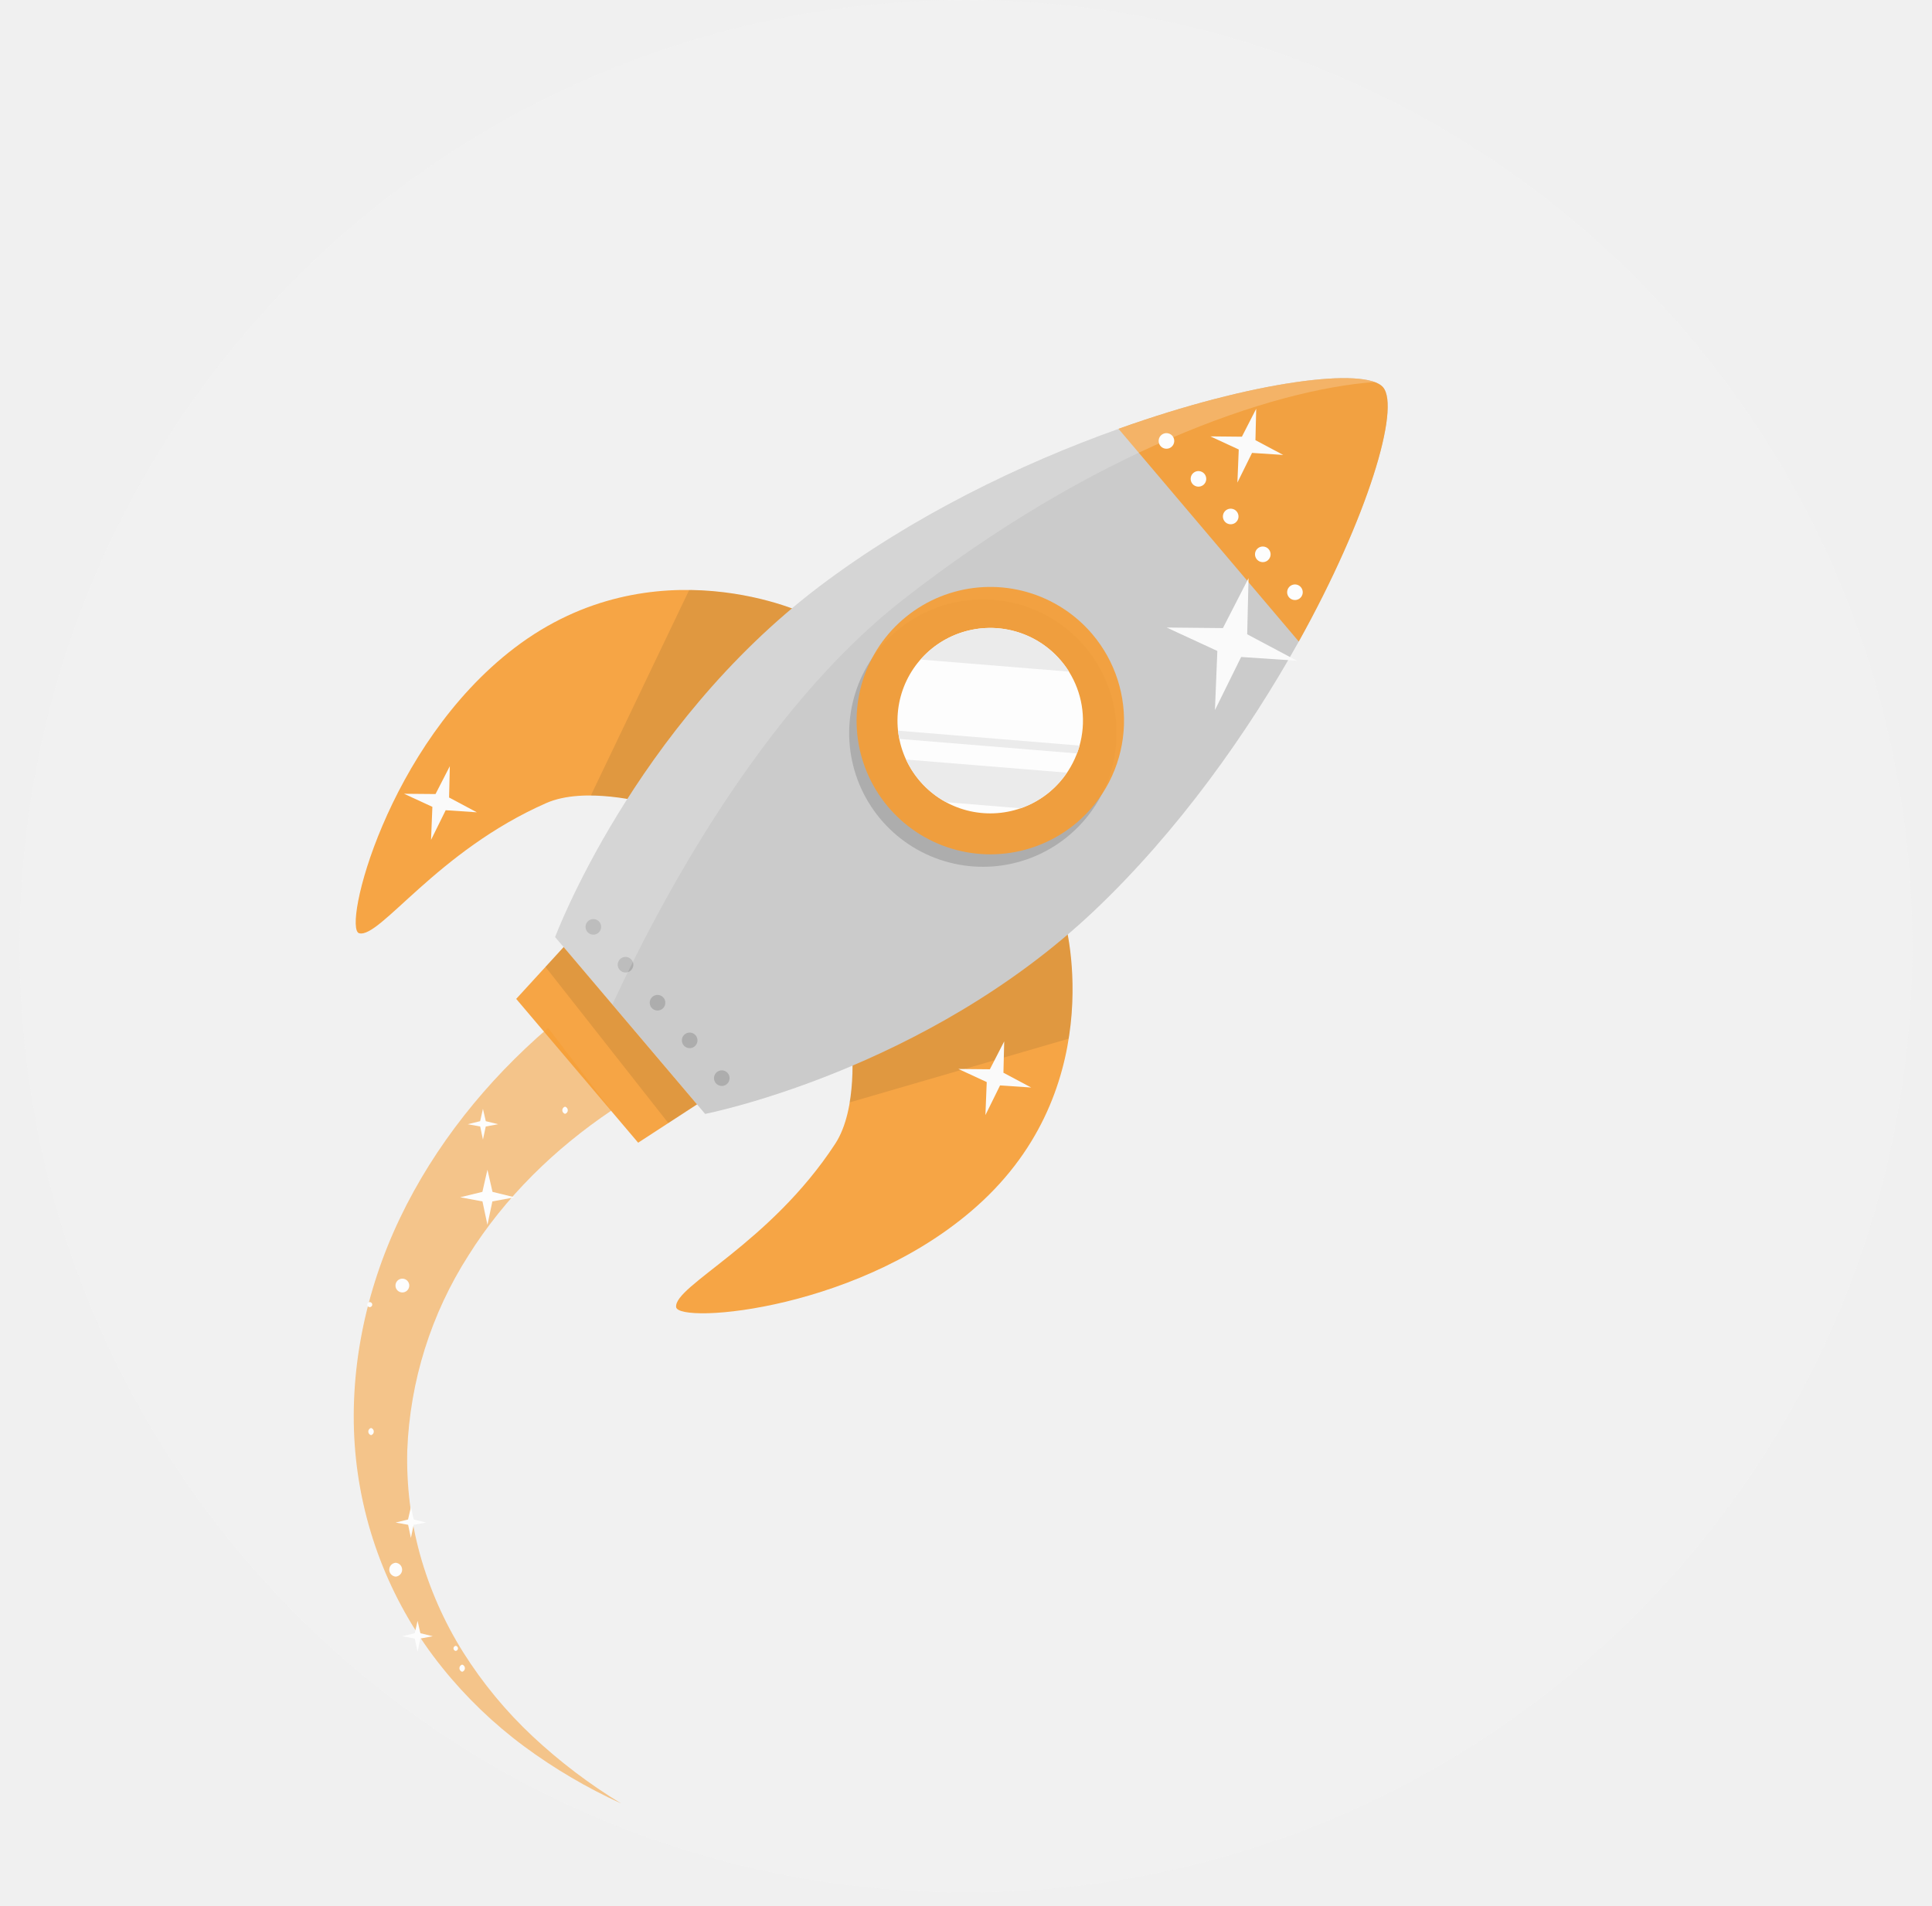
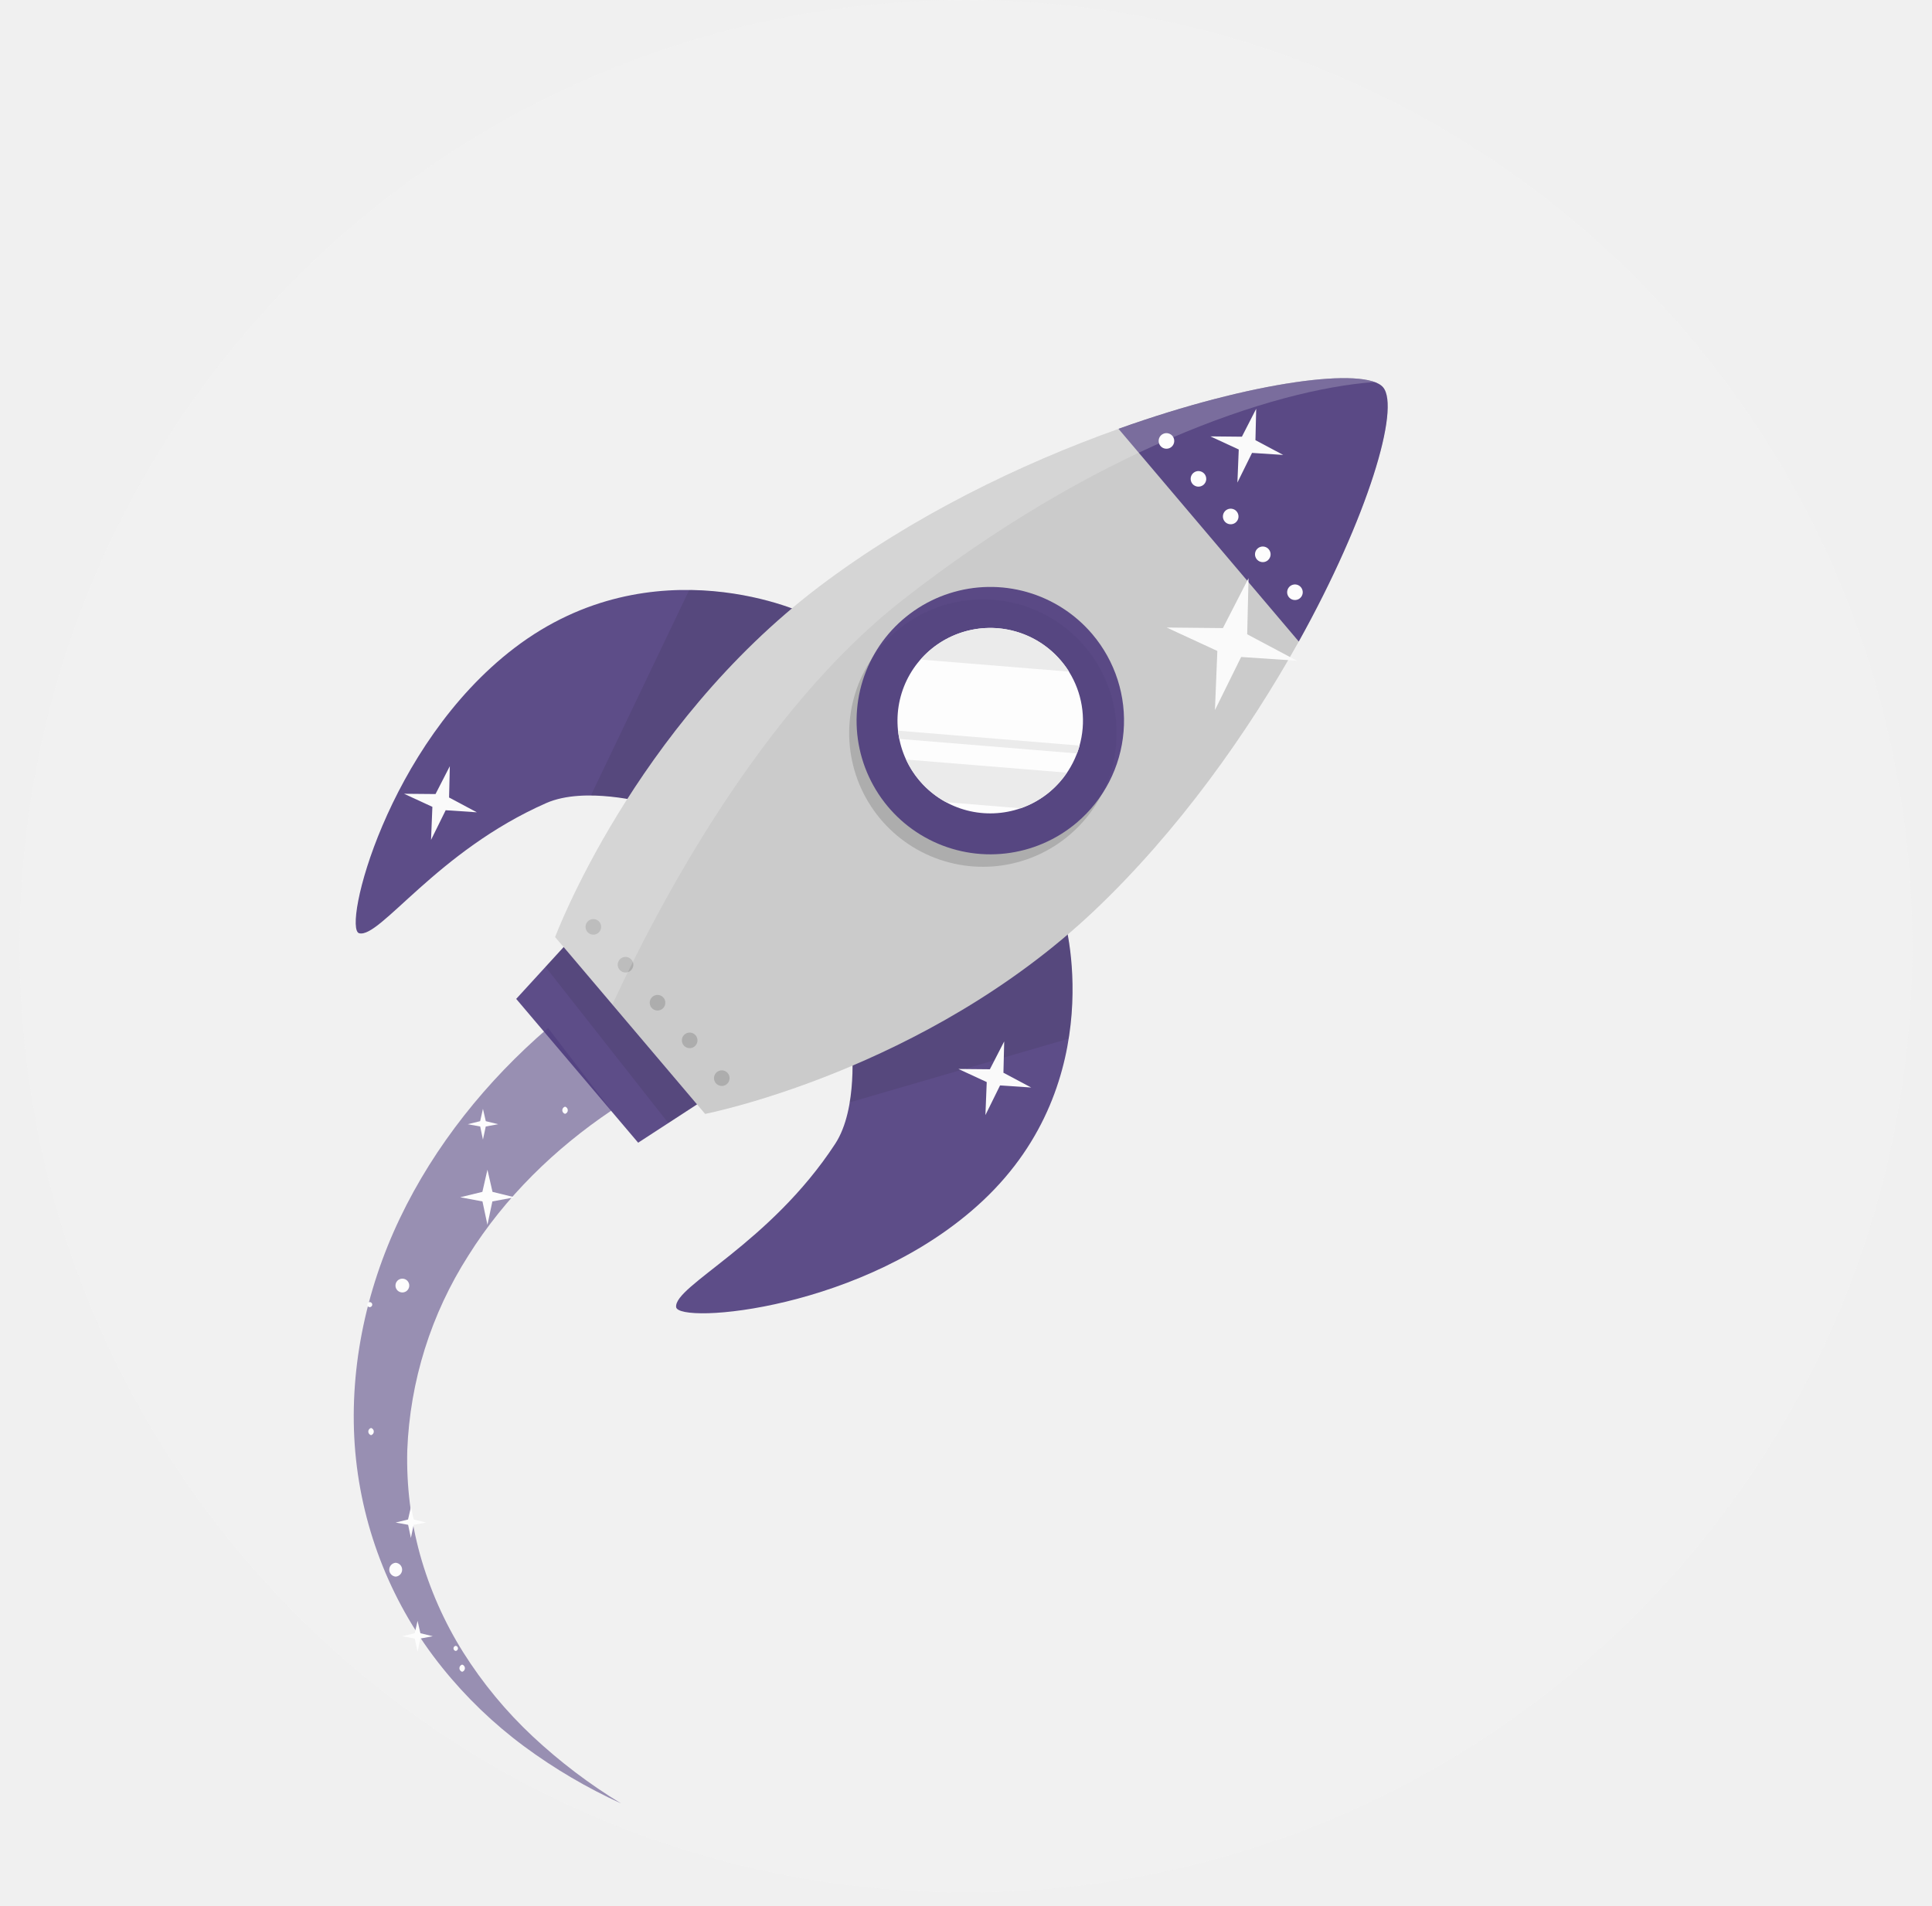
<svg xmlns="http://www.w3.org/2000/svg" width="75" height="74" viewBox="0 0 75 74" fill="none">
  <mask id="mask0_419_12014" style="mask-type:alpha" maskUnits="userSpaceOnUse" x="0" y="0" width="75" height="74">
    <circle cx="37.5" cy="36.742" r="36.742" fill="#00FFFFE5" />
  </mask>
  <g mask="url(#mask0_419_12014)">
    <circle cx="37.5" cy="36.742" r="36.742" fill="#F2F2F2" />
-     <path d="M31.432 23.929C31.329 23.806 25.368 21.041 19.97 25.161C15.007 28.948 13.284 36.067 13.943 36.238C14.75 36.447 16.961 33.05 21.206 31.183C22.711 30.521 25.106 31.183 25.106 31.183L31.432 23.929Z" fill="#F7941D" fill-opacity="0.9" />
+     <path d="M31.432 23.929C31.329 23.806 25.368 21.041 19.97 25.161C15.007 28.948 13.284 36.067 13.943 36.238C14.75 36.447 16.961 33.05 21.206 31.183C22.711 30.521 25.106 31.183 25.106 31.183L31.432 23.929Z" fill="#3b2770" fill-opacity="0.9" />
    <path opacity="0.1" d="M25.109 31.181C24.398 31 23.669 30.903 22.936 30.892C23.872 28.933 25.619 25.278 26.754 22.911C29.424 22.935 31.38 23.861 31.439 23.925L25.109 31.181Z" fill="black" />
-     <path d="M41.251 35.511C41.355 35.633 43.109 41.966 38.161 46.617C33.612 50.894 26.308 51.429 26.247 50.751C26.173 49.921 29.887 48.295 32.423 44.413C33.321 43.037 33.062 40.565 33.062 40.565L41.251 35.511Z" fill="#F7941D" fill-opacity="0.9" />
+     <path d="M41.251 35.511C41.355 35.633 43.109 41.966 38.161 46.617C33.612 50.894 26.308 51.429 26.247 50.751C26.173 49.921 29.887 48.295 32.423 44.413C33.321 43.037 33.062 40.565 33.062 40.565L41.251 35.511Z" fill="#3b2770" fill-opacity="0.9" />
    <path opacity="0.1" d="M41.482 40.333L32.982 42.806C33.096 42.065 33.121 41.312 33.056 40.565L41.246 35.511C41.311 35.58 41.917 37.68 41.482 40.333Z" fill="black" />
    <path d="M27.373 43.253L21.551 36.386C21.551 36.386 24.594 28.244 31.804 22.776C35.407 20.047 39.628 18.006 43.42 16.655C48.644 14.783 53.014 14.244 53.69 15.038C54.367 15.832 53.111 20.06 50.419 24.91C48.464 28.418 45.757 32.255 42.477 35.364C35.901 41.589 27.373 43.253 27.373 43.253Z" fill="#C7C7C7" />
    <path d="M41.516 32.424C40.733 33.089 39.77 33.506 38.75 33.624C37.73 33.741 36.697 33.553 35.784 33.084C34.87 32.614 34.117 31.885 33.618 30.987C33.119 30.089 32.898 29.063 32.982 28.04C33.067 27.016 33.453 26.04 34.092 25.236C34.731 24.432 35.594 23.836 36.572 23.522C37.55 23.209 38.599 23.192 39.586 23.475C40.574 23.758 41.455 24.328 42.119 25.111C43.007 26.162 43.443 27.521 43.33 28.892C43.217 30.264 42.565 31.534 41.516 32.424Z" fill="#A6A6A6" />
-     <path d="M41.801 31.942C41.018 32.606 40.055 33.023 39.035 33.14C38.015 33.257 36.983 33.069 36.07 32.599C35.157 32.13 34.403 31.4 33.905 30.502C33.406 29.605 33.185 28.579 33.27 27.556C33.354 26.533 33.74 25.557 34.378 24.753C35.017 23.949 35.88 23.352 36.857 23.039C37.835 22.725 38.884 22.708 39.871 22.991C40.858 23.273 41.74 23.842 42.404 24.625C43.294 25.675 43.73 27.036 43.617 28.408C43.504 29.78 42.851 31.052 41.801 31.942Z" fill="#F7941D" fill-opacity="0.9" />
+     <path d="M41.801 31.942C41.018 32.606 40.055 33.023 39.035 33.14C38.015 33.257 36.983 33.069 36.07 32.599C35.157 32.13 34.403 31.4 33.905 30.502C33.406 29.605 33.185 28.579 33.27 27.556C33.354 26.533 33.74 25.557 34.378 24.753C35.017 23.949 35.88 23.352 36.857 23.039C37.835 22.725 38.884 22.708 39.871 22.991C40.858 23.273 41.74 23.842 42.404 24.625C43.294 25.675 43.73 27.036 43.617 28.408C43.504 29.78 42.851 31.052 41.801 31.942Z" fill="#3b2770" fill-opacity="0.9" />
    <path d="M40.773 30.726C40.23 31.188 39.563 31.478 38.855 31.56C38.147 31.642 37.431 31.512 36.797 31.187C36.164 30.862 35.64 30.356 35.294 29.733C34.948 29.111 34.794 28.4 34.852 27.69C34.91 26.98 35.177 26.303 35.62 25.745C36.063 25.187 36.661 24.773 37.339 24.555C38.018 24.337 38.745 24.325 39.43 24.521C40.115 24.717 40.727 25.111 41.187 25.655C41.804 26.383 42.107 27.325 42.029 28.276C41.952 29.227 41.5 30.108 40.773 30.726Z" fill="white" />
    <path d="M40.776 30.726C40.436 31.015 40.045 31.239 39.624 31.386L36.726 31.149C36.334 30.937 35.985 30.653 35.697 30.312C35.486 30.064 35.31 29.789 35.174 29.493L41.419 30.002C41.239 30.271 41.022 30.515 40.776 30.726Z" fill="#EBEBEB" />
    <path d="M41.5 26.08L35.736 25.61C35.852 25.477 35.978 25.352 36.113 25.238C36.841 24.621 37.784 24.318 38.734 24.395C39.685 24.473 40.567 24.925 41.184 25.652C41.3 25.787 41.406 25.929 41.5 26.08Z" fill="#EBEBEB" />
    <path d="M41.811 29.256L34.914 28.692C34.891 28.586 34.874 28.479 34.863 28.372L41.911 28.951C41.883 29.05 41.849 29.153 41.811 29.256Z" fill="#EBEBEB" />
-     <path d="M50.418 24.91L43.42 16.651C48.643 14.783 53.014 14.244 53.69 15.038C54.367 15.832 53.116 20.061 50.418 24.91Z" fill="#F7941D" fill-opacity="0.9" />
+     <path d="M50.418 24.91L43.42 16.651C48.643 14.783 53.014 14.244 53.69 15.038C54.367 15.832 53.116 20.061 50.418 24.91Z" fill="#3b2770" fill-opacity="0.9" />
    <path d="M45.478 17.352C45.432 17.391 45.376 17.416 45.316 17.422C45.257 17.429 45.197 17.419 45.143 17.391C45.09 17.364 45.046 17.321 45.017 17.269C44.988 17.217 44.975 17.157 44.98 17.097C44.984 17.037 45.007 16.98 45.044 16.933C45.081 16.886 45.132 16.852 45.189 16.833C45.246 16.815 45.307 16.814 45.365 16.831C45.422 16.847 45.474 16.88 45.513 16.926C45.564 16.987 45.59 17.067 45.583 17.146C45.577 17.226 45.539 17.3 45.478 17.352Z" fill="white" />
    <path d="M46.724 18.822C46.693 18.848 46.658 18.869 46.62 18.881C46.582 18.894 46.541 18.899 46.501 18.896C46.461 18.893 46.422 18.883 46.386 18.864C46.35 18.846 46.318 18.821 46.292 18.79C46.266 18.759 46.247 18.724 46.235 18.685C46.223 18.647 46.218 18.606 46.222 18.566C46.226 18.526 46.237 18.487 46.256 18.452C46.275 18.416 46.301 18.385 46.332 18.36C46.394 18.309 46.472 18.285 46.551 18.293C46.63 18.3 46.703 18.338 46.755 18.399C46.806 18.459 46.831 18.538 46.826 18.617C46.82 18.696 46.783 18.769 46.724 18.822Z" fill="white" />
    <path d="M47.967 20.29C47.921 20.327 47.865 20.35 47.806 20.356C47.746 20.362 47.687 20.35 47.634 20.323C47.582 20.295 47.538 20.252 47.51 20.2C47.481 20.148 47.469 20.089 47.474 20.03C47.479 19.97 47.501 19.914 47.538 19.867C47.574 19.821 47.624 19.786 47.681 19.767C47.737 19.749 47.798 19.747 47.855 19.763C47.912 19.778 47.964 19.81 48.003 19.855C48.03 19.885 48.051 19.921 48.063 19.96C48.076 19.998 48.081 20.039 48.078 20.08C48.075 20.121 48.063 20.16 48.044 20.196C48.025 20.232 47.998 20.264 47.967 20.29Z" fill="white" />
    <path d="M49.214 21.759C49.168 21.796 49.112 21.82 49.053 21.826C48.993 21.832 48.934 21.82 48.881 21.793C48.829 21.765 48.785 21.723 48.757 21.671C48.728 21.619 48.715 21.56 48.72 21.5C48.724 21.441 48.746 21.385 48.783 21.338C48.82 21.291 48.869 21.256 48.926 21.237C48.982 21.218 49.043 21.217 49.1 21.232C49.157 21.247 49.209 21.279 49.248 21.324C49.275 21.354 49.296 21.39 49.309 21.429C49.322 21.467 49.327 21.508 49.324 21.549C49.32 21.589 49.309 21.629 49.29 21.665C49.271 21.701 49.245 21.733 49.214 21.759Z" fill="white" />
    <path d="M50.465 23.228C50.42 23.266 50.364 23.291 50.304 23.297C50.245 23.304 50.184 23.293 50.131 23.266C50.078 23.239 50.034 23.196 50.005 23.144C49.976 23.092 49.963 23.032 49.968 22.972C49.973 22.913 49.995 22.856 50.032 22.809C50.069 22.762 50.12 22.727 50.177 22.709C50.234 22.69 50.295 22.689 50.352 22.705C50.41 22.722 50.461 22.755 50.5 22.8C50.526 22.831 50.546 22.866 50.558 22.904C50.57 22.942 50.575 22.982 50.572 23.021C50.568 23.061 50.557 23.1 50.539 23.135C50.521 23.171 50.496 23.202 50.465 23.228Z" fill="white" />
    <path d="M23.224 36.225C23.163 36.275 23.084 36.299 23.005 36.292C22.926 36.285 22.853 36.246 22.802 36.186C22.751 36.125 22.726 36.047 22.731 35.968C22.737 35.889 22.774 35.815 22.833 35.763C22.863 35.736 22.899 35.716 22.937 35.703C22.975 35.69 23.015 35.685 23.055 35.688C23.096 35.691 23.135 35.702 23.171 35.721C23.207 35.739 23.238 35.764 23.265 35.795C23.291 35.825 23.31 35.861 23.322 35.899C23.334 35.938 23.339 35.978 23.335 36.018C23.331 36.058 23.32 36.097 23.3 36.133C23.282 36.168 23.256 36.2 23.224 36.225Z" fill="#A6A6A6" />
    <path d="M24.475 37.694C24.43 37.732 24.373 37.755 24.314 37.761C24.255 37.767 24.196 37.756 24.143 37.728C24.09 37.701 24.047 37.658 24.018 37.606C23.989 37.554 23.977 37.495 23.981 37.436C23.986 37.377 24.008 37.32 24.045 37.273C24.081 37.227 24.131 37.192 24.187 37.173C24.244 37.154 24.305 37.152 24.362 37.168C24.419 37.183 24.471 37.215 24.51 37.26C24.537 37.29 24.558 37.326 24.571 37.364C24.583 37.403 24.588 37.444 24.585 37.484C24.582 37.525 24.57 37.564 24.552 37.6C24.533 37.636 24.507 37.668 24.475 37.694Z" fill="#A6A6A6" />
    <path d="M25.721 39.167C25.676 39.205 25.619 39.23 25.56 39.236C25.5 39.243 25.44 39.232 25.387 39.205C25.334 39.178 25.29 39.135 25.261 39.083C25.232 39.031 25.219 38.971 25.224 38.911C25.229 38.851 25.251 38.794 25.288 38.748C25.325 38.701 25.375 38.666 25.433 38.648C25.489 38.629 25.551 38.628 25.608 38.644C25.666 38.661 25.717 38.694 25.756 38.739C25.782 38.77 25.801 38.805 25.814 38.843C25.826 38.88 25.831 38.92 25.827 38.96C25.824 39 25.813 39.039 25.795 39.074C25.777 39.109 25.752 39.141 25.721 39.167Z" fill="#A6A6A6" />
    <path d="M26.966 40.631C26.92 40.669 26.864 40.692 26.805 40.698C26.745 40.704 26.686 40.693 26.633 40.665C26.581 40.638 26.537 40.596 26.508 40.544C26.48 40.492 26.467 40.432 26.472 40.373C26.476 40.314 26.498 40.257 26.535 40.21C26.572 40.164 26.621 40.129 26.678 40.11C26.734 40.091 26.795 40.089 26.852 40.105C26.91 40.12 26.961 40.152 27 40.197C27.027 40.227 27.048 40.263 27.061 40.301C27.074 40.34 27.079 40.381 27.075 40.421C27.072 40.462 27.061 40.501 27.042 40.537C27.023 40.574 26.997 40.605 26.966 40.631Z" fill="#A6A6A6" />
    <path d="M28.211 42.099C28.165 42.137 28.109 42.16 28.05 42.166C27.991 42.172 27.931 42.16 27.878 42.132C27.826 42.105 27.783 42.062 27.754 42.01C27.726 41.958 27.713 41.898 27.718 41.839C27.723 41.78 27.745 41.724 27.782 41.677C27.819 41.63 27.868 41.595 27.925 41.577C27.981 41.558 28.042 41.556 28.099 41.572C28.156 41.588 28.208 41.62 28.247 41.664C28.274 41.695 28.295 41.731 28.308 41.769C28.321 41.808 28.325 41.849 28.322 41.89C28.319 41.93 28.307 41.97 28.288 42.006C28.269 42.042 28.243 42.074 28.211 42.099Z" fill="#A6A6A6" />
    <path opacity="0.2" d="M53.363 14.834C49.332 15.124 42.351 17.564 35.006 23.325C29.578 27.581 25.618 35.028 23.772 39.006L21.551 36.386C21.551 36.386 24.594 28.244 31.804 22.776C35.407 20.047 39.628 18.006 43.42 16.655C48.102 14.976 52.096 14.367 53.363 14.834Z" fill="white" />
-     <path d="M24.773 44.371L20.039 38.787L21.881 36.774L27.059 42.883L24.773 44.371Z" fill="#F7941D" fill-opacity="0.9" />
+     <path d="M24.773 44.371L20.039 38.787L21.881 36.774L27.059 42.883L24.773 44.371Z" fill="#3b2770" fill-opacity="0.9" />
    <path opacity="0.1" d="M27.059 42.883L25.944 43.608L21.176 37.544L21.88 36.776L27.059 42.883Z" fill="black" />
    <path d="M50.344 25.656L48.181 25.511L47.164 27.572L47.257 25.277L45.289 24.367L47.474 24.388L48.468 22.451L48.416 24.628L50.344 25.656Z" fill="#FCFCFC" />
    <path d="M49.814 17.665L48.604 17.586L48.036 18.738L48.088 17.454L46.988 16.945L48.21 16.957L48.765 15.874L48.736 17.092L49.814 17.665Z" fill="#FCFCFC" />
    <path d="M40.031 42.228L38.822 42.147L38.254 43.299L38.305 42.017L37.205 41.508L38.427 41.52L38.983 40.438L38.953 41.655L40.031 42.228Z" fill="#FCFCFC" />
    <path d="M18.511 31.542L17.301 31.461L16.733 32.613L16.785 31.33L15.685 30.822L16.907 30.833L17.462 29.751L17.433 30.967L18.511 31.542Z" fill="#FCFCFC" />
-     <path opacity="0.6" d="M23.732 43.125C21.537 44.604 19.599 46.492 18.185 48.748C16.734 51.016 15.914 53.629 15.81 56.319C15.776 57.683 15.942 59.044 16.304 60.359C16.677 61.698 17.241 62.977 17.979 64.155C18.735 65.355 19.641 66.452 20.676 67.421C21.729 68.406 22.881 69.28 24.113 70.029C22.784 69.422 21.521 68.679 20.346 67.811C19.156 66.929 18.084 65.898 17.158 64.742C15.237 62.351 14.067 59.445 13.793 56.39C13.521 53.303 14.173 50.134 15.523 47.307C16.874 44.48 18.892 41.969 21.277 39.917L23.732 43.125Z" fill="#F7941D" fill-opacity="0.9" />
+     <path opacity="0.6" d="M23.732 43.125C21.537 44.604 19.599 46.492 18.185 48.748C16.734 51.016 15.914 53.629 15.81 56.319C15.776 57.683 15.942 59.044 16.304 60.359C16.677 61.698 17.241 62.977 17.979 64.155C18.735 65.355 19.641 66.452 20.676 67.421C21.729 68.406 22.881 69.28 24.113 70.029C22.784 69.422 21.521 68.679 20.346 67.811C19.156 66.929 18.084 65.898 17.158 64.742C15.237 62.351 14.067 59.445 13.793 56.39C13.521 53.303 14.173 50.134 15.523 47.307C16.874 44.48 18.892 41.969 21.277 39.917L23.732 43.125Z" fill="#3b2770" fill-opacity="0.9" />
    <path d="M19.978 46.491L19.114 46.651L18.922 47.56L18.729 46.651L17.865 46.49L18.726 46.28L18.922 45.42L19.119 46.28L19.978 46.491Z" fill="white" />
    <path d="M16.8 63.535L16.317 63.625L16.21 64.134L16.102 63.625L15.619 63.535L16.1 63.418L16.21 62.938L16.32 63.418L16.8 63.535Z" fill="white" />
    <path d="M16.54 59.12L16.058 59.208L15.951 59.718L15.843 59.208L15.359 59.12L15.84 59.002L15.951 58.522L16.061 59.002L16.54 59.12Z" fill="white" />
    <path d="M19.339 43.653L18.857 43.742L18.748 44.251L18.641 43.742L18.158 43.653L18.639 43.535L18.748 43.056L18.858 43.535L19.339 43.653Z" fill="white" />
    <path d="M17.941 64.636C17.91 64.645 17.883 64.663 17.864 64.688C17.845 64.713 17.834 64.744 17.834 64.776C17.834 64.808 17.845 64.839 17.864 64.864C17.883 64.889 17.91 64.907 17.941 64.916C17.972 64.907 17.999 64.889 18.018 64.864C18.037 64.839 18.048 64.808 18.048 64.776C18.048 64.744 18.037 64.713 18.018 64.688C17.999 64.663 17.972 64.645 17.941 64.636Z" fill="white" />
    <path d="M21.935 42.971C21.904 42.98 21.877 42.998 21.858 43.023C21.839 43.048 21.828 43.079 21.828 43.111C21.828 43.143 21.839 43.174 21.858 43.199C21.877 43.224 21.904 43.242 21.935 43.251C21.966 43.242 21.993 43.224 22.012 43.199C22.032 43.174 22.042 43.143 22.042 43.111C22.042 43.079 22.032 43.048 22.012 43.023C21.993 42.998 21.966 42.98 21.935 42.971Z" fill="white" />
    <path d="M14.404 55.448C14.373 55.457 14.346 55.475 14.327 55.5C14.307 55.525 14.297 55.556 14.297 55.588C14.297 55.62 14.307 55.651 14.327 55.676C14.346 55.701 14.373 55.719 14.404 55.728C14.434 55.719 14.462 55.701 14.481 55.676C14.5 55.651 14.511 55.62 14.511 55.588C14.511 55.556 14.5 55.525 14.481 55.5C14.462 55.475 14.434 55.457 14.404 55.448Z" fill="white" />
    <path d="M17.692 63.908C17.667 63.911 17.645 63.922 17.629 63.941C17.613 63.959 17.604 63.983 17.604 64.007C17.604 64.031 17.613 64.055 17.629 64.073C17.645 64.092 17.667 64.103 17.692 64.106C17.716 64.103 17.738 64.092 17.754 64.073C17.77 64.055 17.779 64.031 17.779 64.007C17.779 63.983 17.77 63.959 17.754 63.941C17.738 63.922 17.716 63.911 17.692 63.908Z" fill="white" />
    <path d="M14.352 50.56C14.326 50.56 14.301 50.57 14.283 50.588C14.264 50.607 14.254 50.632 14.254 50.658C14.254 50.684 14.264 50.709 14.283 50.728C14.301 50.746 14.326 50.757 14.352 50.757C14.379 50.757 14.404 50.746 14.422 50.728C14.441 50.709 14.451 50.684 14.451 50.658C14.451 50.632 14.441 50.607 14.422 50.588C14.404 50.57 14.379 50.56 14.352 50.56Z" fill="white" />
    <path d="M15.361 60.682C15.293 60.687 15.23 60.718 15.183 60.767C15.137 60.817 15.111 60.883 15.111 60.951C15.111 61.019 15.137 61.084 15.183 61.134C15.23 61.184 15.293 61.215 15.361 61.22C15.429 61.215 15.492 61.184 15.539 61.134C15.585 61.084 15.611 61.019 15.611 60.951C15.611 60.883 15.585 60.817 15.539 60.767C15.492 60.718 15.429 60.687 15.361 60.682Z" fill="white" />
    <path d="M15.62 49.65C15.549 49.65 15.48 49.678 15.43 49.728C15.38 49.779 15.352 49.847 15.352 49.918C15.352 49.989 15.38 50.057 15.43 50.108C15.48 50.158 15.549 50.186 15.62 50.186C15.691 50.186 15.759 50.158 15.809 50.108C15.859 50.057 15.888 49.989 15.888 49.918C15.888 49.847 15.859 49.779 15.809 49.728C15.759 49.678 15.691 49.65 15.62 49.65Z" fill="white" />
  </g>
</svg>
